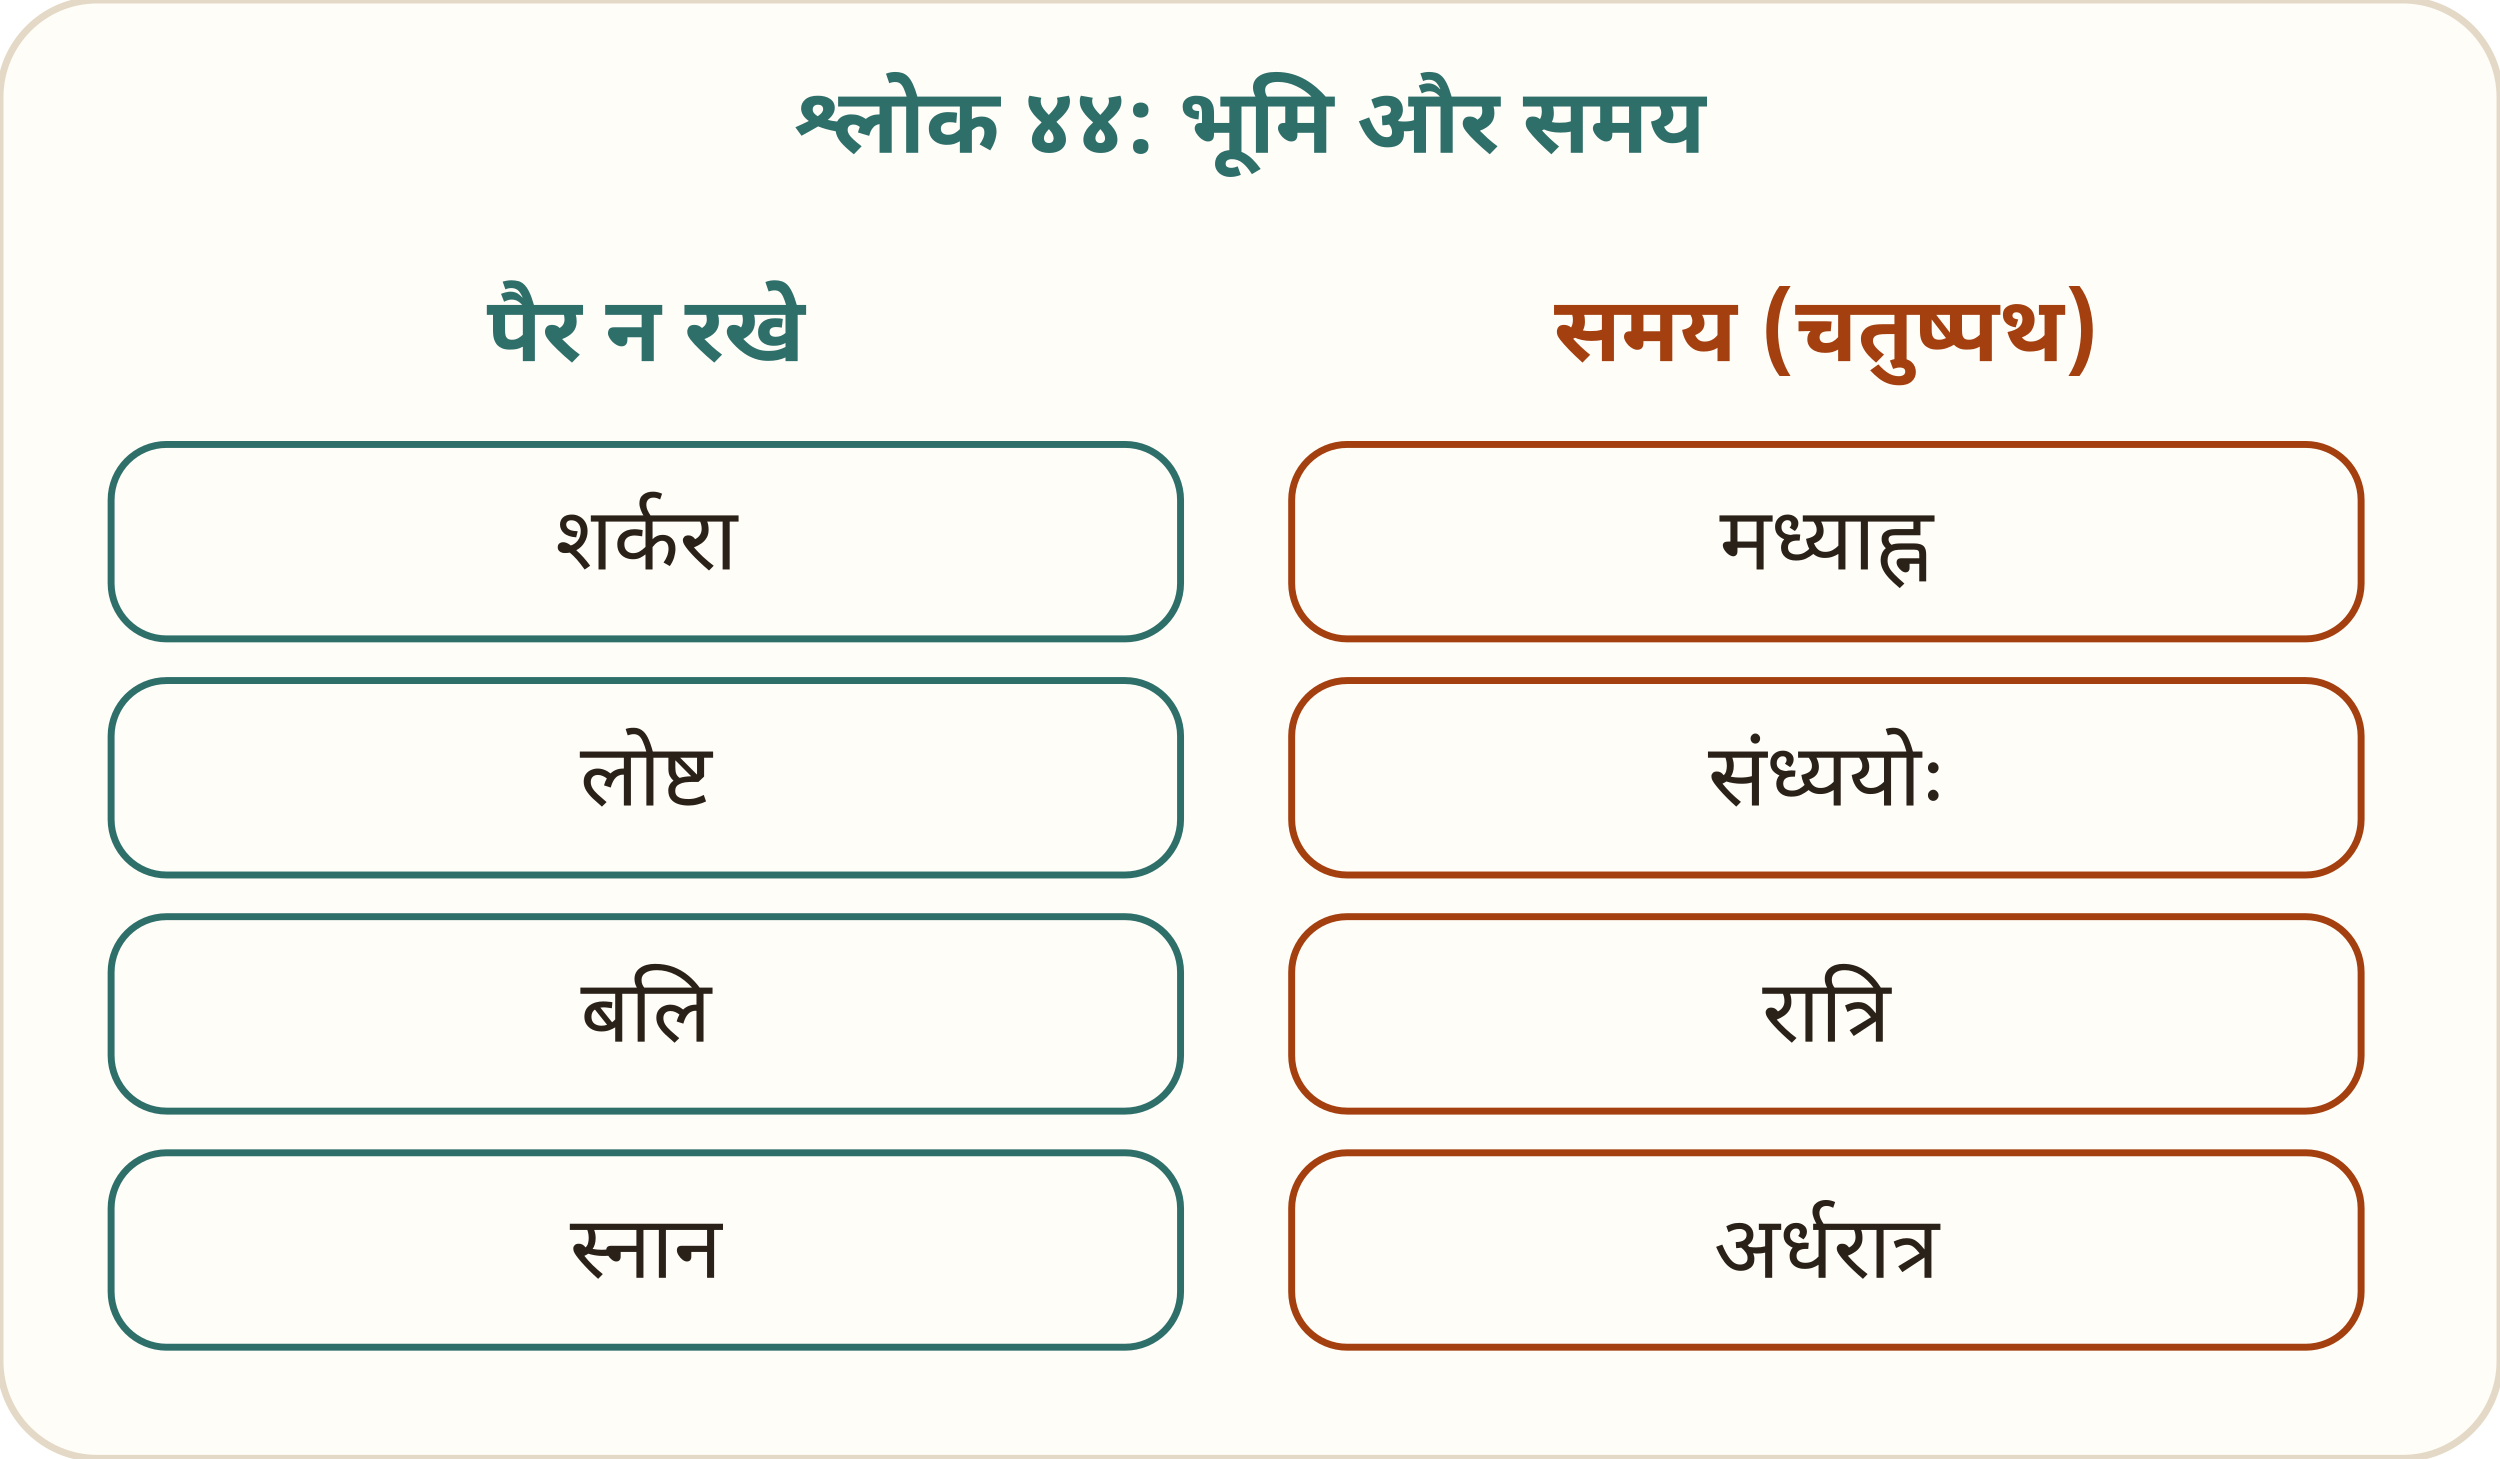
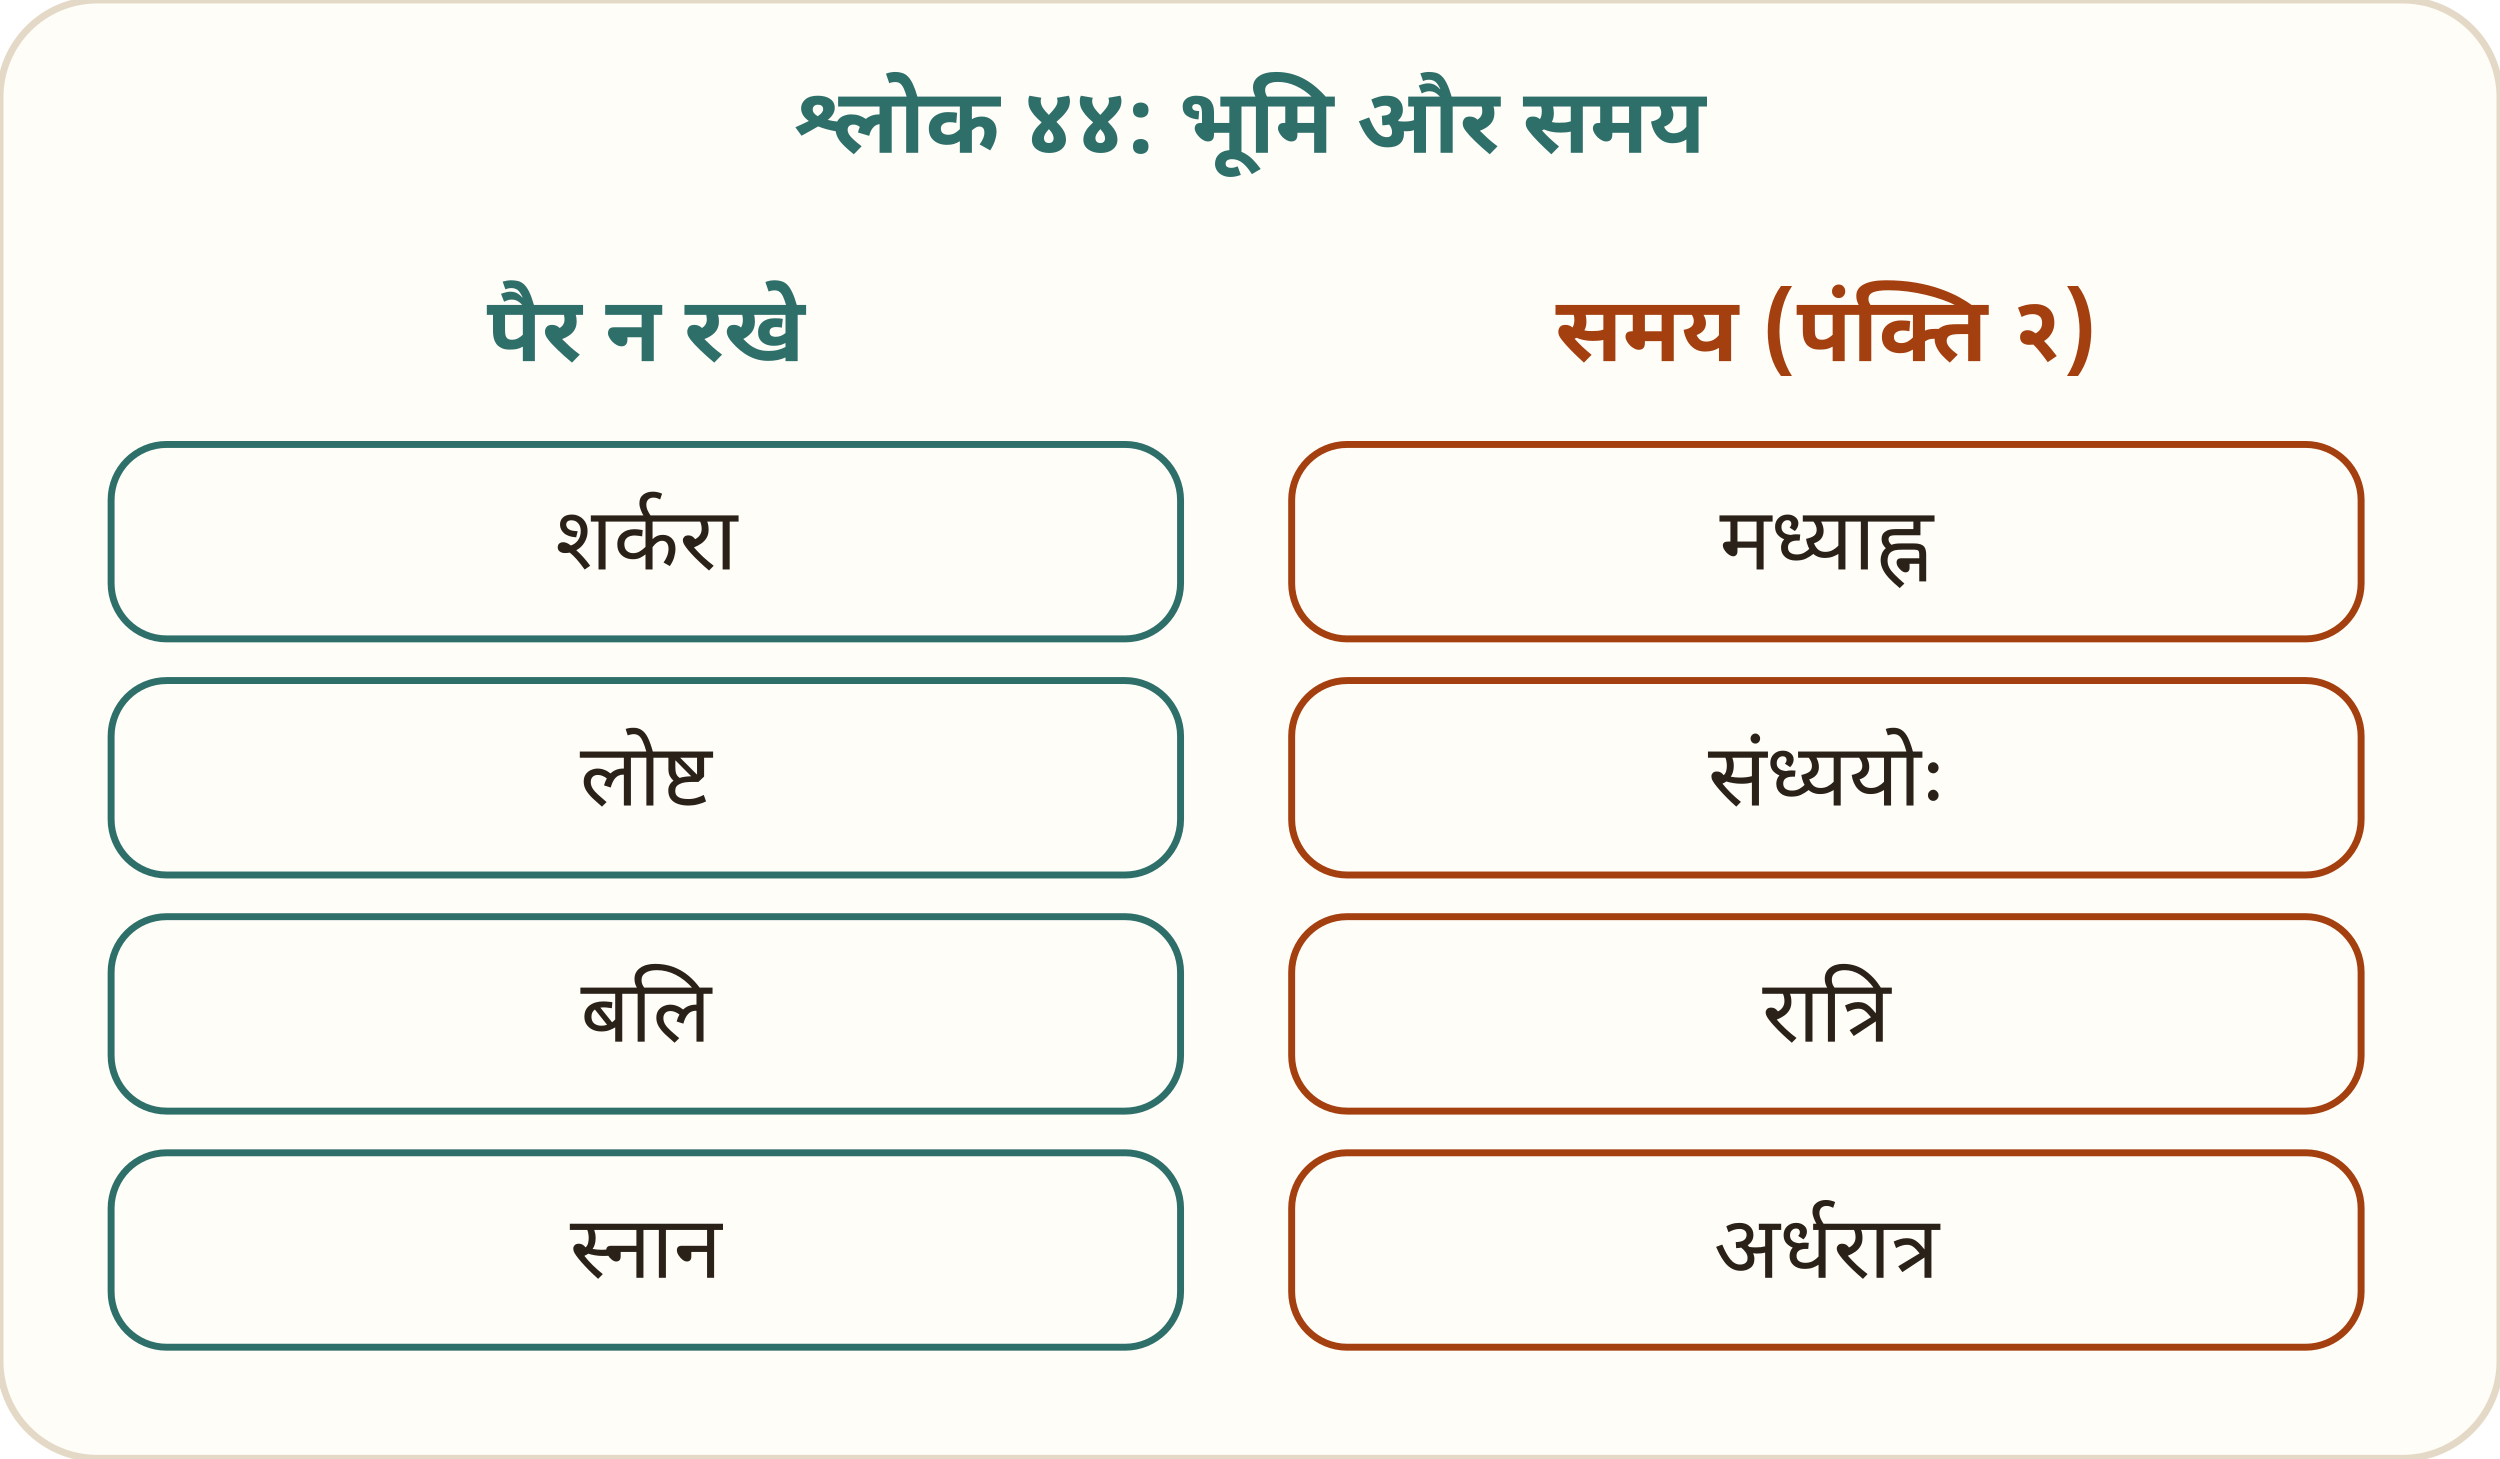
<svg xmlns="http://www.w3.org/2000/svg" viewBox="0 0 360 210" role="img">
  <rect width="360" height="210" rx="14" fill="#fffdf8" stroke="#e4d9c6" />
  <text x="180" y="22" font-family="'Noto Sans Devanagari','Mukta','Nirmala UI','Mangal',sans-serif" font-size="13" font-weight="700" fill="#2f6f6a" text-anchor="middle">श्लोक ४४: भूमि और समय</text>
  <text x="93" y="52" font-family="'Noto Sans Devanagari','Mukta','Nirmala UI','Mangal',sans-serif" font-size="13" font-weight="700" fill="#2f6f6a" text-anchor="middle">पैर न रखे</text>
  <rect x="16" y="64" width="154" height="28" rx="8" fill="#fffdf8" stroke="#2f6f6a" />
  <text x="93.0" y="82.0" font-family="'Noto Sans Devanagari','Mukta','Nirmala UI','Mangal',sans-serif" font-size="12.5" font-weight="500" fill="#2a2118" text-anchor="middle">शर्करा</text>
  <rect x="16" y="98" width="154" height="28" rx="8" fill="#fffdf8" stroke="#2f6f6a" />
  <text x="93.0" y="116.0" font-family="'Noto Sans Devanagari','Mukta','Nirmala UI','Mangal',sans-serif" font-size="12.5" font-weight="500" fill="#2a2118" text-anchor="middle">लोष्ट</text>
  <rect x="16" y="132" width="154" height="28" rx="8" fill="#fffdf8" stroke="#2f6f6a" />
  <text x="93.0" y="150.0" font-family="'Noto Sans Devanagari','Mukta','Nirmala UI','Mangal',sans-serif" font-size="12.5" font-weight="500" fill="#2a2118" text-anchor="middle">बलि</text>
  <rect x="16" y="166" width="154" height="28" rx="8" fill="#fffdf8" stroke="#2f6f6a" />
  <text x="93.0" y="184.0" font-family="'Noto Sans Devanagari','Mukta','Nirmala UI','Mangal',sans-serif" font-size="12.5" font-weight="500" fill="#2a2118" text-anchor="middle">स्नान</text>
-   <text x="263" y="52" font-family="'Noto Sans Devanagari','Mukta','Nirmala UI','Mangal',sans-serif" font-size="13" font-weight="700" fill="#a4400f" text-anchor="middle">समय (चतुष्पथ)</text>
+   <text x="263" y="52" font-family="'Noto Sans Devanagari','Mukta','Nirmala UI','Mangal',sans-serif" font-size="13" font-weight="700" fill="#a4400f" text-anchor="middle">समय (पंक्ति २)</text>
  <rect x="186" y="64" width="154" height="28" rx="8" fill="#fffdf8" stroke="#a4400f" />
  <text x="263.0" y="82.0" font-family="'Noto Sans Devanagari','Mukta','Nirmala UI','Mangal',sans-serif" font-size="12.5" font-weight="500" fill="#2a2118" text-anchor="middle">मध्याह्न</text>
  <rect x="186" y="98" width="154" height="28" rx="8" fill="#fffdf8" stroke="#a4400f" />
  <text x="263.0" y="116.0" font-family="'Noto Sans Devanagari','Mukta','Nirmala UI','Mangal',sans-serif" font-size="12.5" font-weight="500" fill="#2a2118" text-anchor="middle">संध्ययोः</text>
  <rect x="186" y="132" width="154" height="28" rx="8" fill="#fffdf8" stroke="#a4400f" />
  <text x="263.0" y="150.0" font-family="'Noto Sans Devanagari','Mukta','Nirmala UI','Mangal',sans-serif" font-size="12.5" font-weight="500" fill="#2a2118" text-anchor="middle">रात्रि</text>
  <rect x="186" y="166" width="154" height="28" rx="8" fill="#fffdf8" stroke="#a4400f" />
  <text x="263.0" y="184.0" font-family="'Noto Sans Devanagari','Mukta','Nirmala UI','Mangal',sans-serif" font-size="12.5" font-weight="500" fill="#2a2118" text-anchor="middle">अर्धरात्र</text>
</svg>
